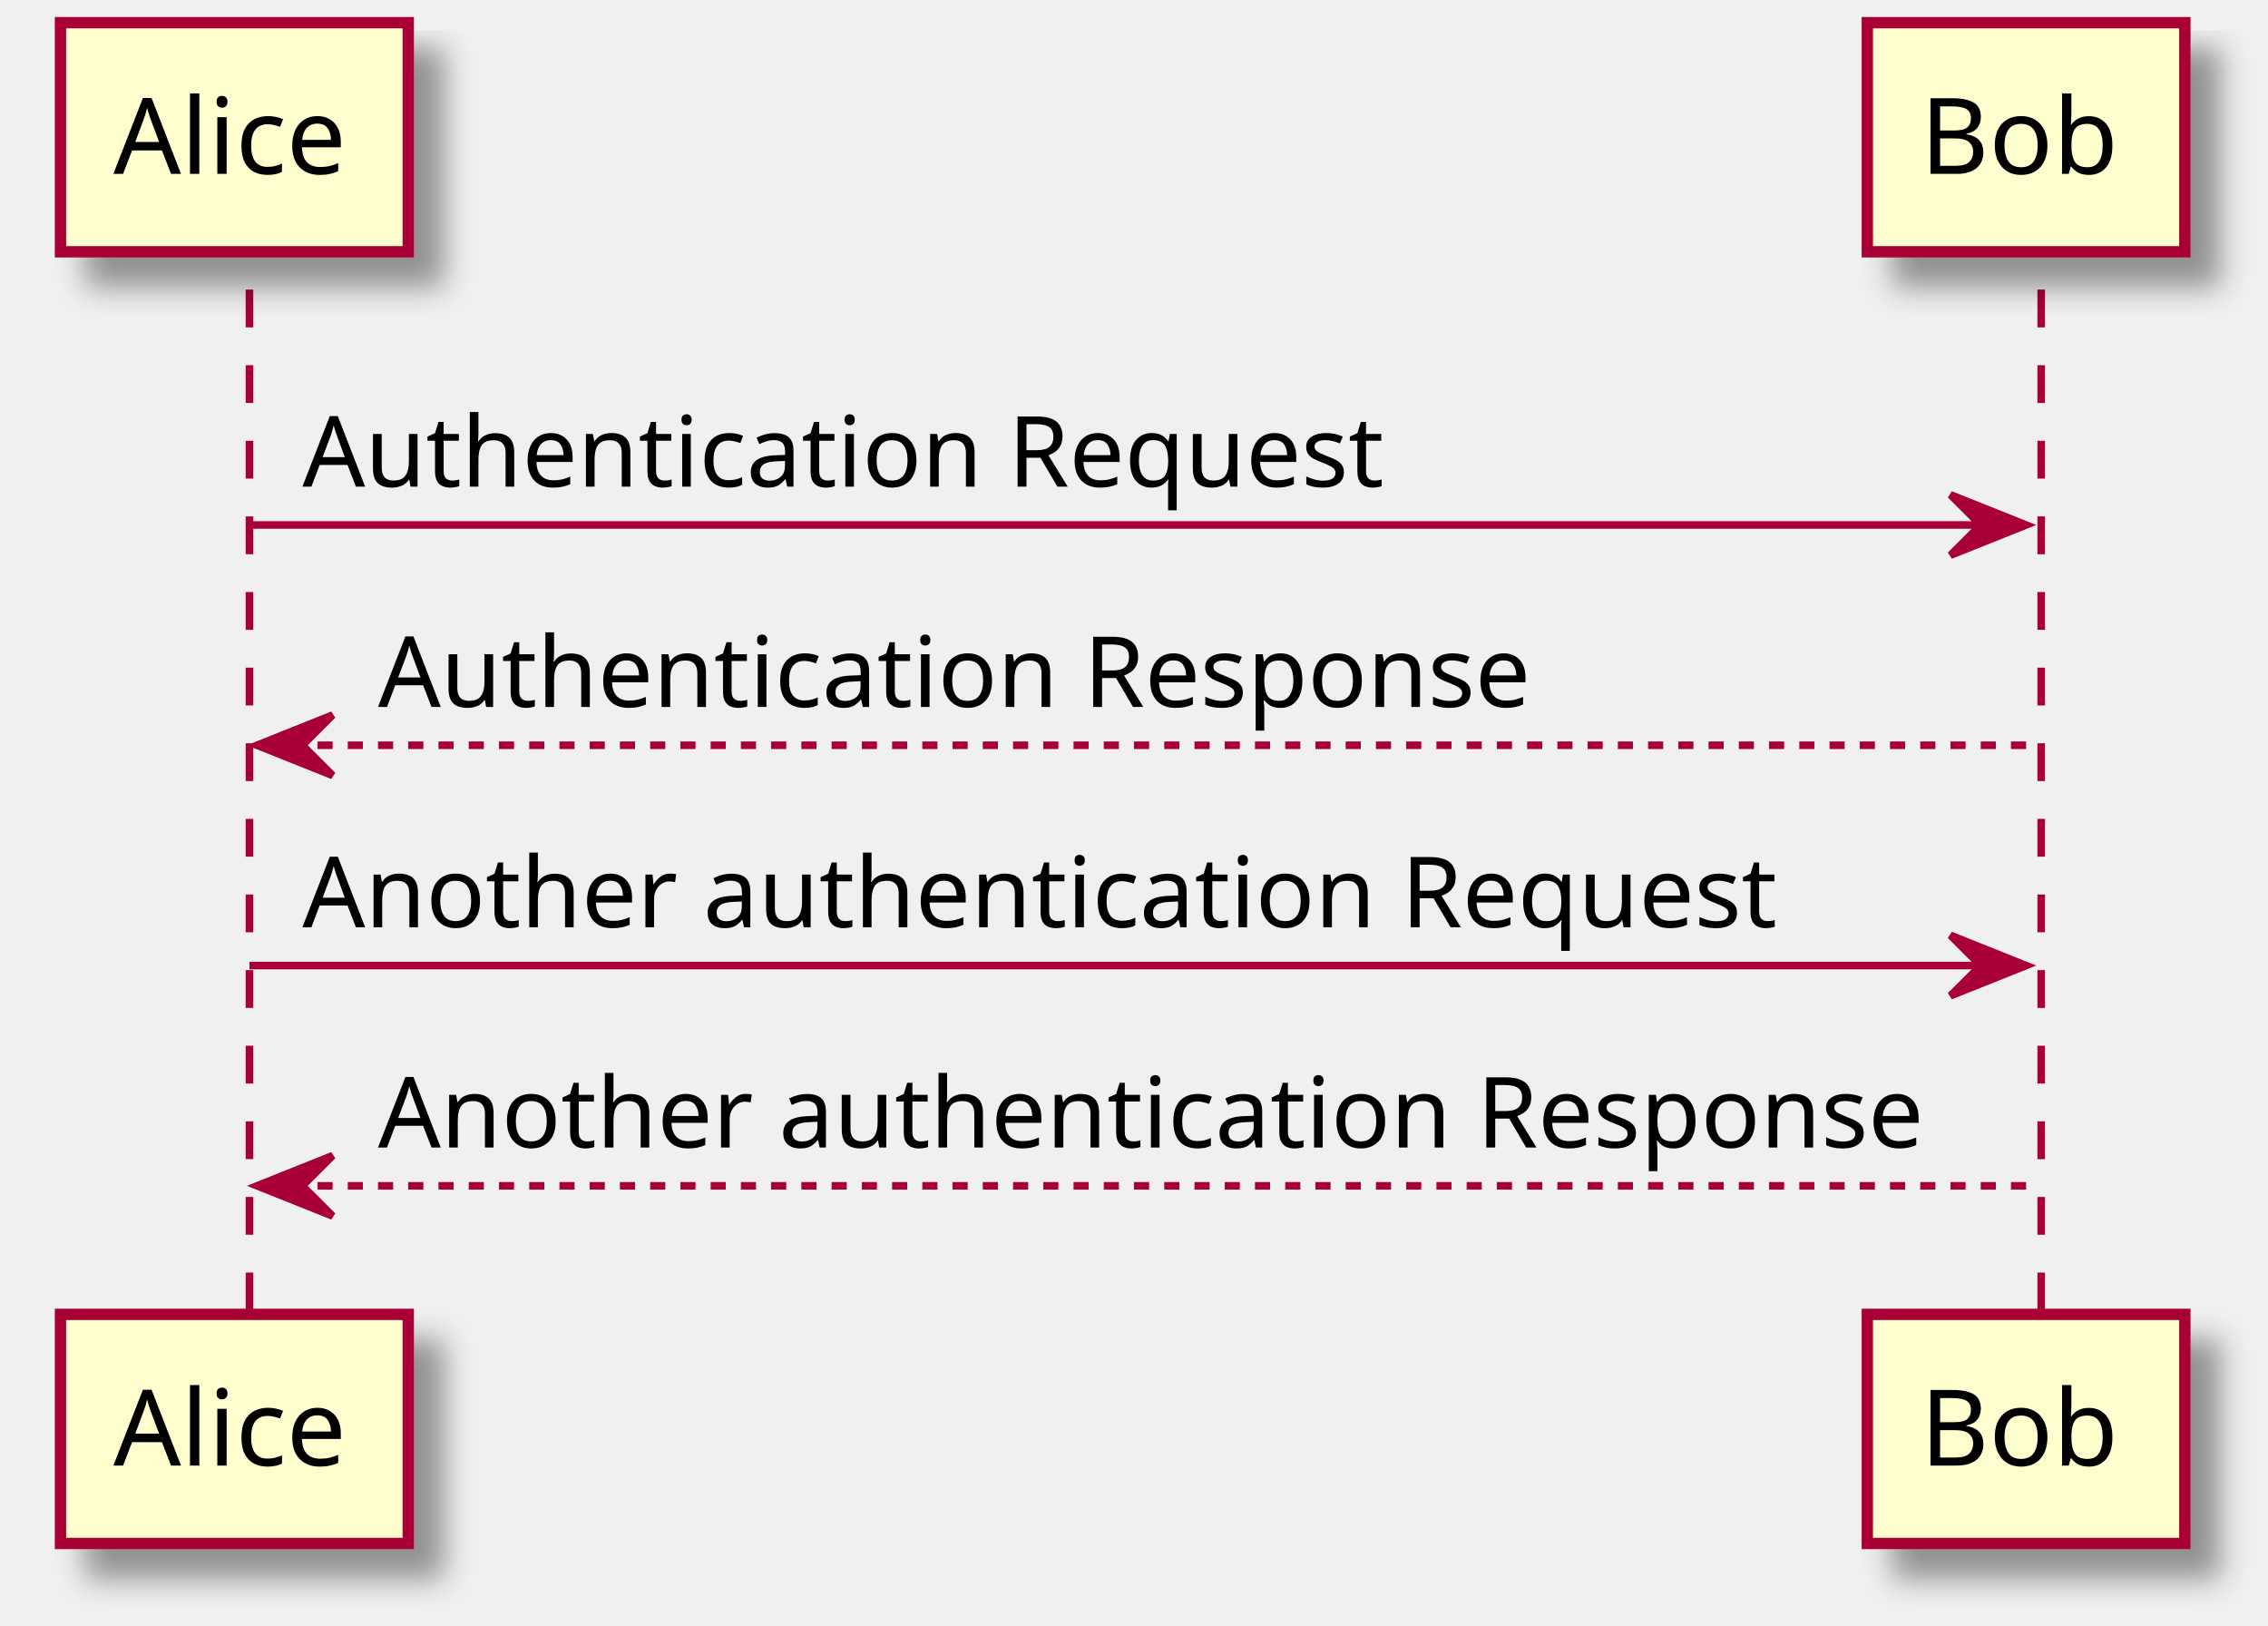
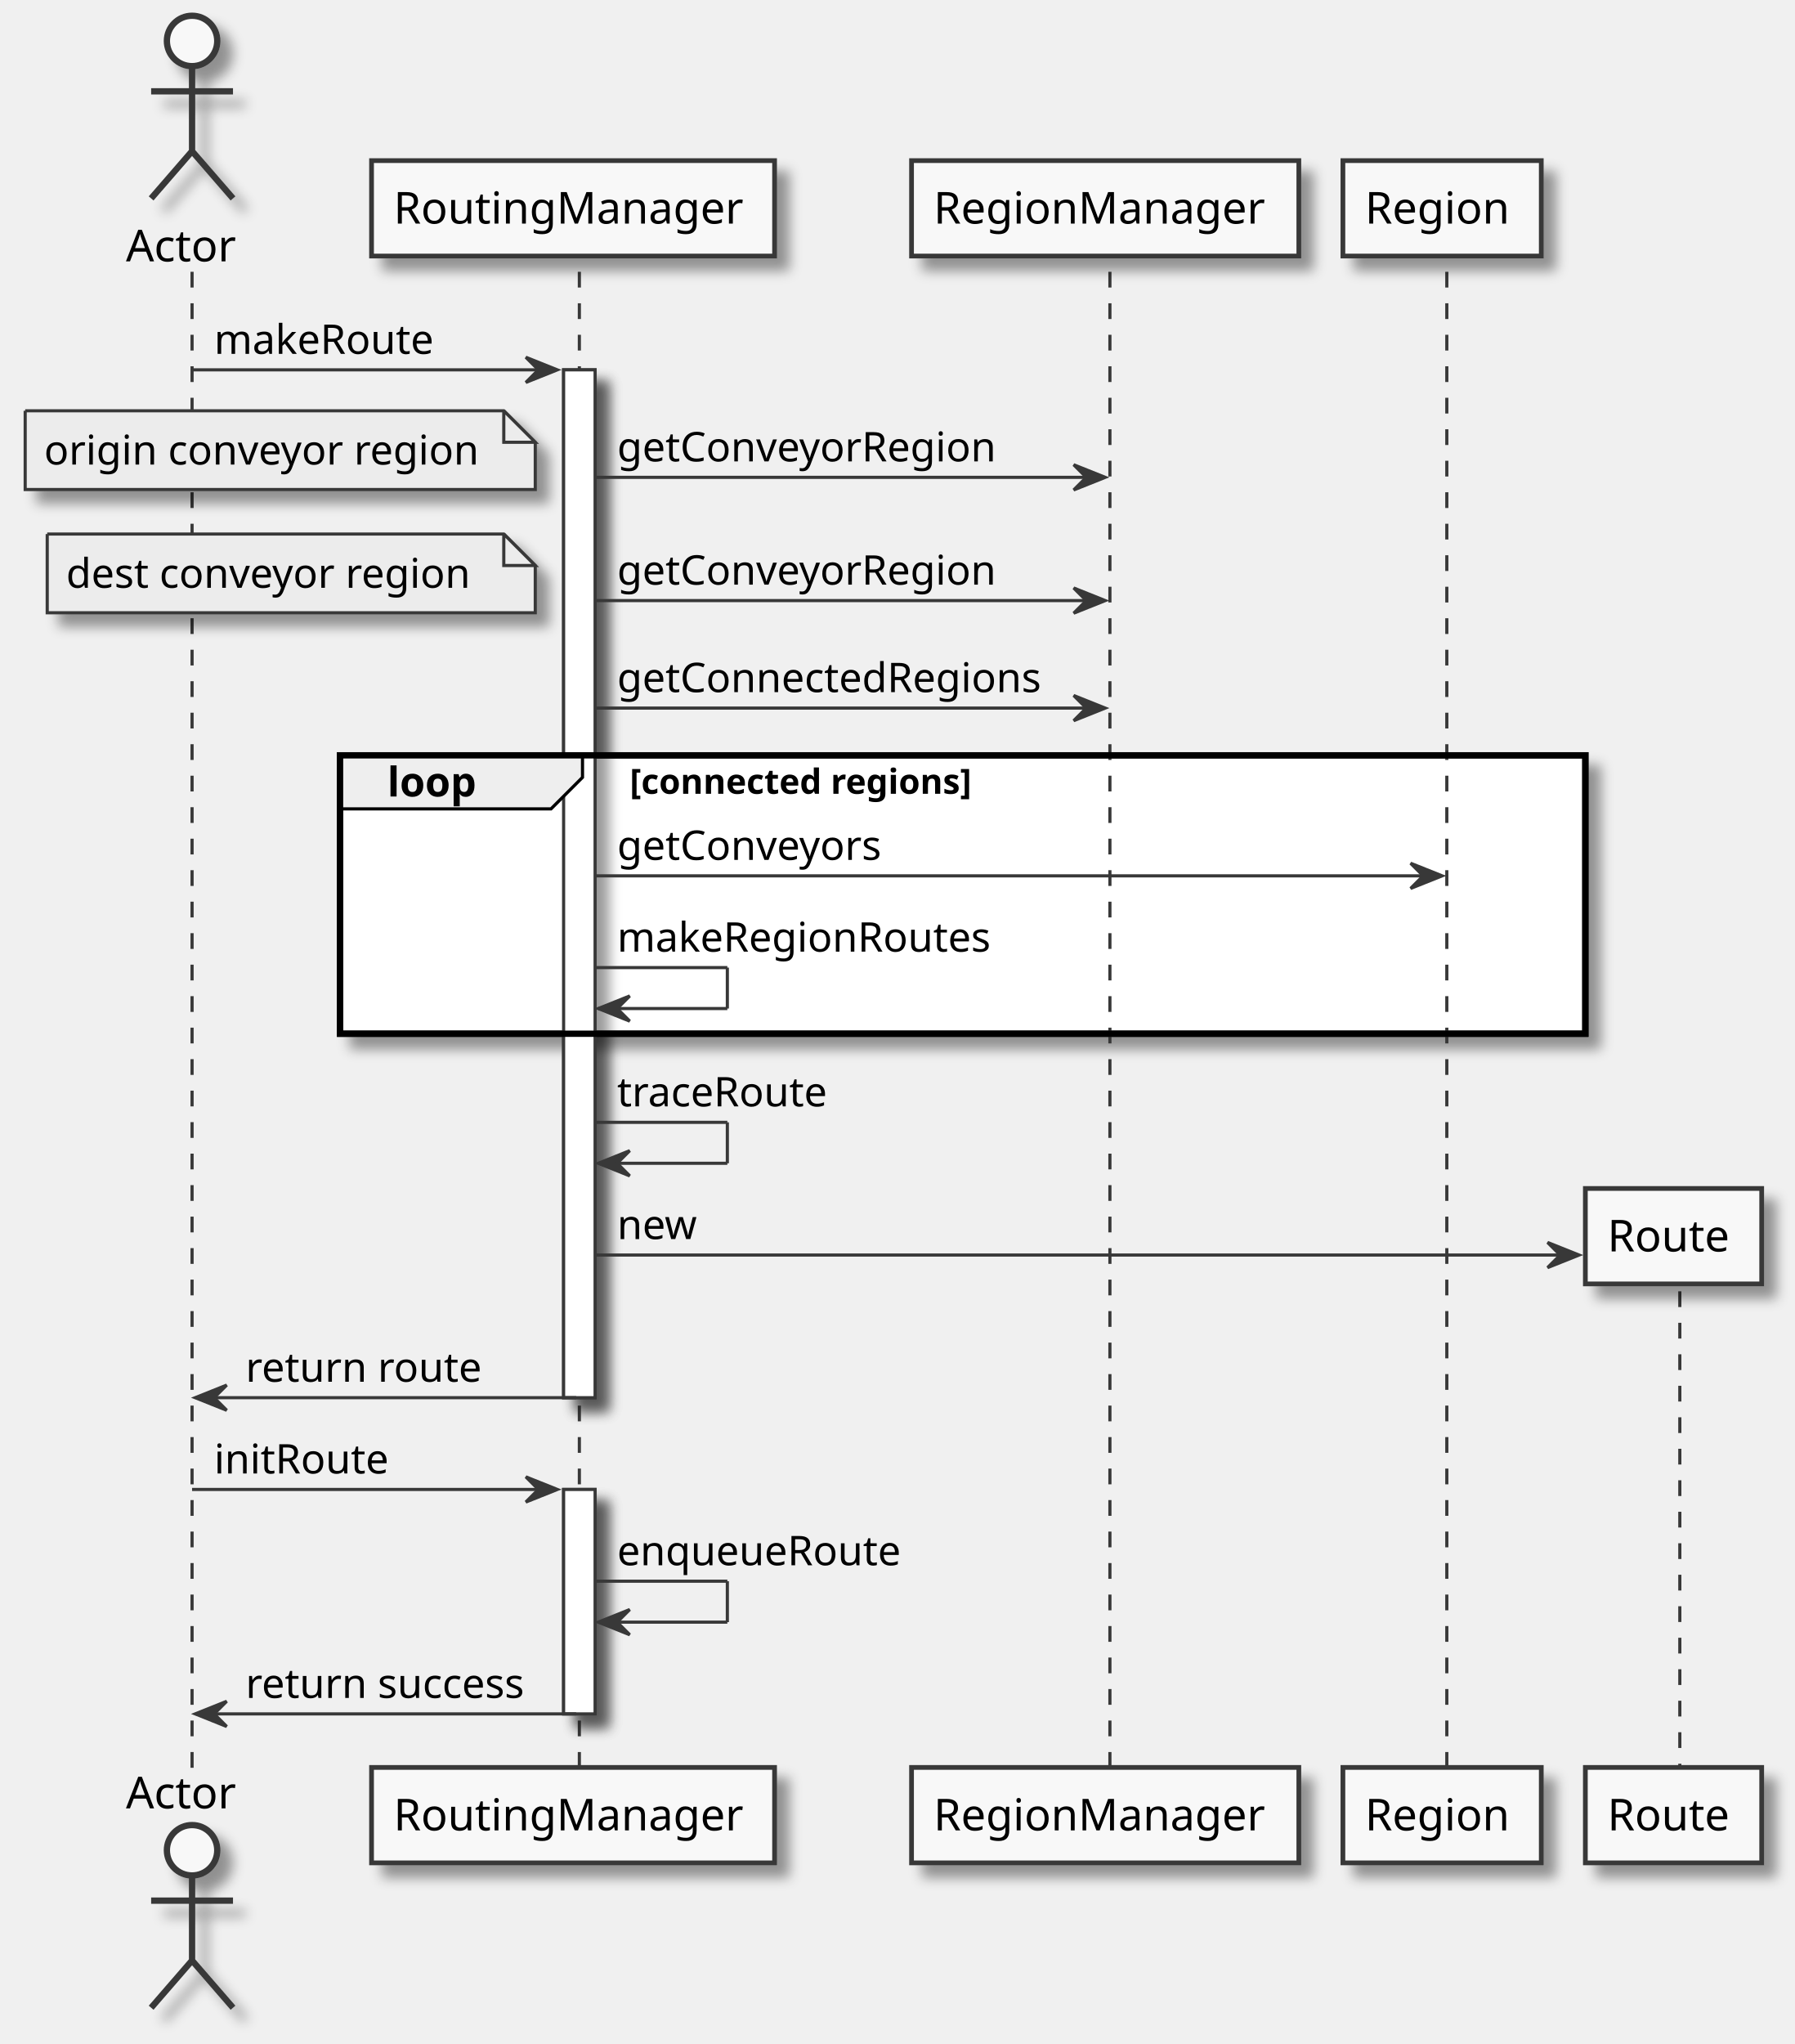
- <svg xmlns="http://www.w3.org/2000/svg" contentScriptType="application/ecmascript" contentStyleType="text/css" height="215px" preserveAspectRatio="none" style="width:300px;height:215px;" version="1.1" viewBox="0 0 300 215" width="300px" zoomAndPan="magnify">
+ <svg xmlns="http://www.w3.org/2000/svg" contentScriptType="application/ecmascript" contentStyleType="text/css" height="649px" preserveAspectRatio="none" style="width:570px;height:649px;" version="1.1" viewBox="0 0 570 649" width="570px" zoomAndPan="magnify">
  <defs>
-     <filter height="300%" id="fn3yvorrca0j1" width="300%" x="-1" y="-1">
+     <filter height="300%" id="f10g2ipwq8pv60" width="300%" x="-1" y="-1">
      <feGaussianBlur result="blurOut" stdDeviation="2.0" />
      <feColorMatrix in="blurOut" result="blurOut2" type="matrix" values="0 0 0 0 0 0 0 0 0 0 0 0 0 0 0 0 0 0 .4 0" />
      <feOffset dx="4.0" dy="4.0" in="blurOut2" result="blurOut3" />
      <feBlend in="SourceGraphic" in2="blurOut3" mode="normal" />
    </filter>
  </defs>
  <g>
-     <line style="stroke: #A80036; stroke-width: 1.0; stroke-dasharray: 5.0,5.0;" x1="33" x2="33" y1="38.297" y2="174.828" />
-     <line style="stroke: #A80036; stroke-width: 1.0; stroke-dasharray: 5.0,5.0;" x1="270" x2="270" y1="38.297" y2="174.828" />
-     <rect fill="#FEFECE" filter="url(#fn3yvorrca0j1)" height="30.297" style="stroke: #A80036; stroke-width: 1.5;" width="46" x="8" y="3" />
-     <text fill="#000000" font-family="sans-serif" font-size="14" lengthAdjust="spacingAndGlyphs" textLength="32" x="15" y="22.995">Alice</text>
-     <rect fill="#FEFECE" filter="url(#fn3yvorrca0j1)" height="30.297" style="stroke: #A80036; stroke-width: 1.5;" width="46" x="8" y="173.828" />
-     <text fill="#000000" font-family="sans-serif" font-size="14" lengthAdjust="spacingAndGlyphs" textLength="32" x="15" y="193.823">Alice</text>
-     <rect fill="#FEFECE" filter="url(#fn3yvorrca0j1)" height="30.297" style="stroke: #A80036; stroke-width: 1.5;" width="42" x="247" y="3" />
-     <text fill="#000000" font-family="sans-serif" font-size="14" lengthAdjust="spacingAndGlyphs" textLength="28" x="254" y="22.995">Bob</text>
-     <rect fill="#FEFECE" filter="url(#fn3yvorrca0j1)" height="30.297" style="stroke: #A80036; stroke-width: 1.5;" width="42" x="247" y="173.828" />
-     <text fill="#000000" font-family="sans-serif" font-size="14" lengthAdjust="spacingAndGlyphs" textLength="28" x="254" y="193.823">Bob</text>
-     <polygon fill="#A80036" points="258,65.43,268,69.43,258,73.43,262,69.43" style="stroke: #A80036; stroke-width: 1.0;" />
-     <line style="stroke: #A80036; stroke-width: 1.0;" x1="33" x2="264" y1="69.43" y2="69.43" />
-     <text fill="#000000" font-family="sans-serif" font-size="13" lengthAdjust="spacingAndGlyphs" textLength="149" x="40" y="64.364">Authentication Request</text>
-     <polygon fill="#A80036" points="44,94.562,34,98.562,44,102.562,40,98.562" style="stroke: #A80036; stroke-width: 1.0;" />
-     <line style="stroke: #A80036; stroke-width: 1.0; stroke-dasharray: 2.0,2.0;" x1="38" x2="269" y1="98.562" y2="98.562" />
-     <text fill="#000000" font-family="sans-serif" font-size="13" lengthAdjust="spacingAndGlyphs" textLength="159" x="50" y="93.497">Authentication Response</text>
-     <polygon fill="#A80036" points="258,123.695,268,127.695,258,131.695,262,127.695" style="stroke: #A80036; stroke-width: 1.0;" />
-     <line style="stroke: #A80036; stroke-width: 1.0;" x1="33" x2="264" y1="127.695" y2="127.695" />
-     <text fill="#000000" font-family="sans-serif" font-size="13" lengthAdjust="spacingAndGlyphs" textLength="203" x="40" y="122.629">Another authentication Request</text>
-     <polygon fill="#A80036" points="44,152.828,34,156.828,44,160.828,40,156.828" style="stroke: #A80036; stroke-width: 1.0;" />
-     <line style="stroke: #A80036; stroke-width: 1.0; stroke-dasharray: 2.0,2.0;" x1="38" x2="269" y1="156.828" y2="156.828" />
-     <text fill="#000000" font-family="sans-serif" font-size="13" lengthAdjust="spacingAndGlyphs" textLength="213" x="50" y="151.762">Another authentication Response</text>
+     <rect fill="#FFFFFF" filter="url(#f10g2ipwq8pv60)" height="326.359" style="stroke: #383838; stroke-width: 1.0;" width="10" x="179" y="117.43" />
+     <rect fill="#FFFFFF" filter="url(#f10g2ipwq8pv60)" height="71.266" style="stroke: #383838; stroke-width: 1.0;" width="10" x="179" y="472.922" />
+     <rect fill="#FFFFFF" filter="url(#f10g2ipwq8pv60)" height="88.398" style="stroke: #000000; stroke-width: 2.0;" width="395.5" x="108" y="239.828" />
+     <line style="stroke: #383838; stroke-width: 1.0; stroke-dasharray: 5.0,5.0;" x1="61" x2="61" y1="86.297" y2="562.188" />
+     <line style="stroke: #383838; stroke-width: 1.0; stroke-dasharray: 5.0,5.0;" x1="184" x2="184" y1="86.297" y2="562.188" />
+     <line style="stroke: #383838; stroke-width: 1.0; stroke-dasharray: 5.0,5.0;" x1="352.5" x2="352.5" y1="86.297" y2="562.188" />
+     <line style="stroke: #383838; stroke-width: 1.0; stroke-dasharray: 5.0,5.0;" x1="459.5" x2="459.5" y1="86.297" y2="562.188" />
+     <line style="stroke: #383838; stroke-width: 1.0; stroke-dasharray: 5.0,5.0;" x1="533.5" x2="533.5" y1="410.008" y2="562.188" />
+     <text fill="#000000" font-family="sans-serif" font-size="14" lengthAdjust="spacingAndGlyphs" textLength="36" x="40" y="82.995">Actor</text>
+     <ellipse cx="61" cy="13" fill="#F8F8F8" filter="url(#f10g2ipwq8pv60)" rx="8" ry="8" style="stroke: #383838; stroke-width: 2.0;" />
+     <path d="M61,21 L61,48 M48,29 L74,29 M61,48 L48,63 M61,48 L74,63 " fill="none" filter="url(#f10g2ipwq8pv60)" style="stroke: #383838; stroke-width: 2.0;" />
+     <text fill="#000000" font-family="sans-serif" font-size="14" lengthAdjust="spacingAndGlyphs" textLength="36" x="40" y="574.183">Actor</text>
+     <ellipse cx="61" cy="587.484" fill="#F8F8F8" filter="url(#f10g2ipwq8pv60)" rx="8" ry="8" style="stroke: #383838; stroke-width: 2.0;" />
+     <path d="M61,595.484 L61,622.484 M48,603.484 L74,603.484 M61,622.484 L48,637.484 M61,622.484 L74,637.484 " fill="none" filter="url(#f10g2ipwq8pv60)" style="stroke: #383838; stroke-width: 2.0;" />
+     <rect fill="#F8F8F8" filter="url(#f10g2ipwq8pv60)" height="30.297" style="stroke: #383838; stroke-width: 1.5;" width="128" x="118" y="51" />
+     <text fill="#000000" font-family="sans-serif" font-size="14" lengthAdjust="spacingAndGlyphs" textLength="114" x="125" y="70.995">RoutingManager</text>
+     <rect fill="#F8F8F8" filter="url(#f10g2ipwq8pv60)" height="30.297" style="stroke: #383838; stroke-width: 1.5;" width="128" x="118" y="561.188" />
+     <text fill="#000000" font-family="sans-serif" font-size="14" lengthAdjust="spacingAndGlyphs" textLength="114" x="125" y="581.183">RoutingManager</text>
+     <rect fill="#F8F8F8" filter="url(#f10g2ipwq8pv60)" height="30.297" style="stroke: #383838; stroke-width: 1.5;" width="123" x="289.5" y="51" />
+     <text fill="#000000" font-family="sans-serif" font-size="14" lengthAdjust="spacingAndGlyphs" textLength="109" x="296.5" y="70.995">RegionManager</text>
+     <rect fill="#F8F8F8" filter="url(#f10g2ipwq8pv60)" height="30.297" style="stroke: #383838; stroke-width: 1.5;" width="123" x="289.5" y="561.188" />
+     <text fill="#000000" font-family="sans-serif" font-size="14" lengthAdjust="spacingAndGlyphs" textLength="109" x="296.5" y="581.183">RegionManager</text>
+     <rect fill="#F8F8F8" filter="url(#f10g2ipwq8pv60)" height="30.297" style="stroke: #383838; stroke-width: 1.5;" width="63" x="426.5" y="51" />
+     <text fill="#000000" font-family="sans-serif" font-size="14" lengthAdjust="spacingAndGlyphs" textLength="49" x="433.5" y="70.995">Region</text>
+     <rect fill="#F8F8F8" filter="url(#f10g2ipwq8pv60)" height="30.297" style="stroke: #383838; stroke-width: 1.5;" width="63" x="426.5" y="561.188" />
+     <text fill="#000000" font-family="sans-serif" font-size="14" lengthAdjust="spacingAndGlyphs" textLength="49" x="433.5" y="581.183">Region</text>
+     <rect fill="#F8F8F8" filter="url(#f10g2ipwq8pv60)" height="30.297" style="stroke: #383838; stroke-width: 1.5;" width="56" x="503.5" y="561.188" />
+     <text fill="#000000" font-family="sans-serif" font-size="14" lengthAdjust="spacingAndGlyphs" textLength="42" x="510.5" y="581.183">Route</text>
+     <rect fill="#FFFFFF" filter="url(#f10g2ipwq8pv60)" height="326.359" style="stroke: #383838; stroke-width: 1.0;" width="10" x="179" y="117.43" />
+     <rect fill="#FFFFFF" filter="url(#f10g2ipwq8pv60)" height="71.266" style="stroke: #383838; stroke-width: 1.0;" width="10" x="179" y="472.922" />
+     <polygon fill="#383838" points="167,113.43,177,117.43,167,121.43,171,117.43" style="stroke: #383838; stroke-width: 1.0;" />
+     <line style="stroke: #383838; stroke-width: 1.0;" x1="61" x2="173" y1="117.43" y2="117.43" />
+     <text fill="#000000" font-family="sans-serif" font-size="13" lengthAdjust="spacingAndGlyphs" textLength="73" x="68" y="112.364">makeRoute</text>
+     <polygon fill="#383838" points="341,147.562,351,151.562,341,155.562,345,151.562" style="stroke: #383838; stroke-width: 1.0;" />
+     <line style="stroke: #383838; stroke-width: 1.0;" x1="189" x2="347" y1="151.562" y2="151.562" />
+     <text fill="#000000" font-family="sans-serif" font-size="13" lengthAdjust="spacingAndGlyphs" textLength="124" x="196" y="146.497">getConveyorRegion</text>
+     <path d="M8,130.43 L8,155.43 L170,155.43 L170,140.43 L160,130.43 L8,130.43 " fill="#ECECEC" filter="url(#f10g2ipwq8pv60)" style="stroke: #383838; stroke-width: 1.0;" />
+     <path d="M160,130.43 L160,140.43 L170,140.43 L160,130.43 " fill="#ECECEC" style="stroke: #383838; stroke-width: 1.0;" />
+     <text fill="#000000" font-family="sans-serif" font-size="13" lengthAdjust="spacingAndGlyphs" textLength="141" x="14" y="147.497">origin conveyor region</text>
+     <polygon fill="#383838" points="341,186.695,351,190.695,341,194.695,345,190.695" style="stroke: #383838; stroke-width: 1.0;" />
+     <line style="stroke: #383838; stroke-width: 1.0;" x1="189" x2="347" y1="190.695" y2="190.695" />
+     <text fill="#000000" font-family="sans-serif" font-size="13" lengthAdjust="spacingAndGlyphs" textLength="124" x="196" y="185.629">getConveyorRegion</text>
+     <path d="M15,169.562 L15,194.562 L170,194.562 L170,179.562 L160,169.562 L15,169.562 " fill="#ECECEC" filter="url(#f10g2ipwq8pv60)" style="stroke: #383838; stroke-width: 1.0;" />
+     <path d="M160,169.562 L160,179.562 L170,179.562 L160,169.562 " fill="#ECECEC" style="stroke: #383838; stroke-width: 1.0;" />
+     <text fill="#000000" font-family="sans-serif" font-size="13" lengthAdjust="spacingAndGlyphs" textLength="134" x="21" y="186.629">dest conveyor region</text>
+     <polygon fill="#383838" points="341,220.828,351,224.828,341,228.828,345,224.828" style="stroke: #383838; stroke-width: 1.0;" />
+     <line style="stroke: #383838; stroke-width: 1.0;" x1="189" x2="347" y1="224.828" y2="224.828" />
+     <text fill="#000000" font-family="sans-serif" font-size="13" lengthAdjust="spacingAndGlyphs" textLength="140" x="196" y="219.762">getConnectedRegions</text>
+     <path d="M108,239.828 L185,239.828 L185,246.828 L175,256.828 L108,256.828 L108,239.828 " fill="#EEEEEE" style="stroke: #000000; stroke-width: 1.0;" />
+     <rect fill="none" height="88.398" style="stroke: #000000; stroke-width: 2.0;" width="395.5" x="108" y="239.828" />
+     <text fill="#000000" font-family="sans-serif" font-size="13" font-weight="bold" lengthAdjust="spacingAndGlyphs" textLength="32" x="123" y="252.895">loop</text>
+     <text fill="#000000" font-family="sans-serif" font-size="11" font-weight="bold" lengthAdjust="spacingAndGlyphs" textLength="129" x="200" y="252.039">[connected regions]</text>
+     <polygon fill="#383838" points="448,274.094,458,278.094,448,282.094,452,278.094" style="stroke: #383838; stroke-width: 1.0;" />
+     <line style="stroke: #383838; stroke-width: 1.0;" x1="189" x2="454" y1="278.094" y2="278.094" />
+     <text fill="#000000" font-family="sans-serif" font-size="13" lengthAdjust="spacingAndGlyphs" textLength="88" x="196" y="273.028">getConveyors</text>
+     <line style="stroke: #383838; stroke-width: 1.0;" x1="189" x2="231" y1="307.227" y2="307.227" />
+     <line style="stroke: #383838; stroke-width: 1.0;" x1="231" x2="231" y1="307.227" y2="320.227" />
+     <line style="stroke: #383838; stroke-width: 1.0;" x1="190" x2="231" y1="320.227" y2="320.227" />
+     <polygon fill="#383838" points="200,316.227,190,320.227,200,324.227,196,320.227" style="stroke: #383838; stroke-width: 1.0;" />
+     <text fill="#000000" font-family="sans-serif" font-size="13" lengthAdjust="spacingAndGlyphs" textLength="123" x="196" y="302.161">makeRegionRoutes</text>
+     <line style="stroke: #383838; stroke-width: 1.0;" x1="189" x2="231" y1="356.359" y2="356.359" />
+     <line style="stroke: #383838; stroke-width: 1.0;" x1="231" x2="231" y1="356.359" y2="369.359" />
+     <line style="stroke: #383838; stroke-width: 1.0;" x1="190" x2="231" y1="369.359" y2="369.359" />
+     <polygon fill="#383838" points="200,365.359,190,369.359,200,373.359,196,369.359" style="stroke: #383838; stroke-width: 1.0;" />
+     <text fill="#000000" font-family="sans-serif" font-size="13" lengthAdjust="spacingAndGlyphs" textLength="70" x="196" y="351.293">traceRoute</text>
+     <polygon fill="#383838" points="491.5,394.492,501.5,398.492,491.5,402.492,495.5,398.492" style="stroke: #383838; stroke-width: 1.0;" />
+     <line style="stroke: #383838; stroke-width: 1.0;" x1="189" x2="497.5" y1="398.492" y2="398.492" />
+     <text fill="#000000" font-family="sans-serif" font-size="13" lengthAdjust="spacingAndGlyphs" textLength="25" x="196" y="393.426">new</text>
+     <rect fill="#F8F8F8" filter="url(#f10g2ipwq8pv60)" height="30.297" style="stroke: #383838; stroke-width: 1.5;" width="56" x="503.5" y="377.359" />
+     <text fill="#000000" font-family="sans-serif" font-size="14" lengthAdjust="spacingAndGlyphs" textLength="42" x="510.5" y="397.354">Route</text>
+     <polygon fill="#383838" points="72,439.789,62,443.789,72,447.789,68,443.789" style="stroke: #383838; stroke-width: 1.0;" />
+     <line style="stroke: #383838; stroke-width: 1.0;" x1="66" x2="183" y1="443.789" y2="443.789" />
+     <text fill="#000000" font-family="sans-serif" font-size="13" lengthAdjust="spacingAndGlyphs" textLength="77" x="78" y="438.723">return route</text>
+     <polygon fill="#383838" points="167,468.922,177,472.922,167,476.922,171,472.922" style="stroke: #383838; stroke-width: 1.0;" />
+     <line style="stroke: #383838; stroke-width: 1.0;" x1="61" x2="173" y1="472.922" y2="472.922" />
+     <text fill="#000000" font-family="sans-serif" font-size="13" lengthAdjust="spacingAndGlyphs" textLength="56" x="68" y="467.856">initRoute</text>
+     <line style="stroke: #383838; stroke-width: 1.0;" x1="189" x2="231" y1="502.055" y2="502.055" />
+     <line style="stroke: #383838; stroke-width: 1.0;" x1="231" x2="231" y1="502.055" y2="515.055" />
+     <line style="stroke: #383838; stroke-width: 1.0;" x1="190" x2="231" y1="515.055" y2="515.055" />
+     <polygon fill="#383838" points="200,511.055,190,515.055,200,519.055,196,515.055" style="stroke: #383838; stroke-width: 1.0;" />
+     <text fill="#000000" font-family="sans-serif" font-size="13" lengthAdjust="spacingAndGlyphs" textLength="93" x="196" y="496.989">enqueueRoute</text>
+     <polygon fill="#383838" points="72,540.188,62,544.188,72,548.188,68,544.188" style="stroke: #383838; stroke-width: 1.0;" />
+     <line style="stroke: #383838; stroke-width: 1.0;" x1="66" x2="183" y1="544.188" y2="544.188" />
+     <text fill="#000000" font-family="sans-serif" font-size="13" lengthAdjust="spacingAndGlyphs" textLength="94" x="78" y="539.122">return success</text>
  </g>
</svg>
